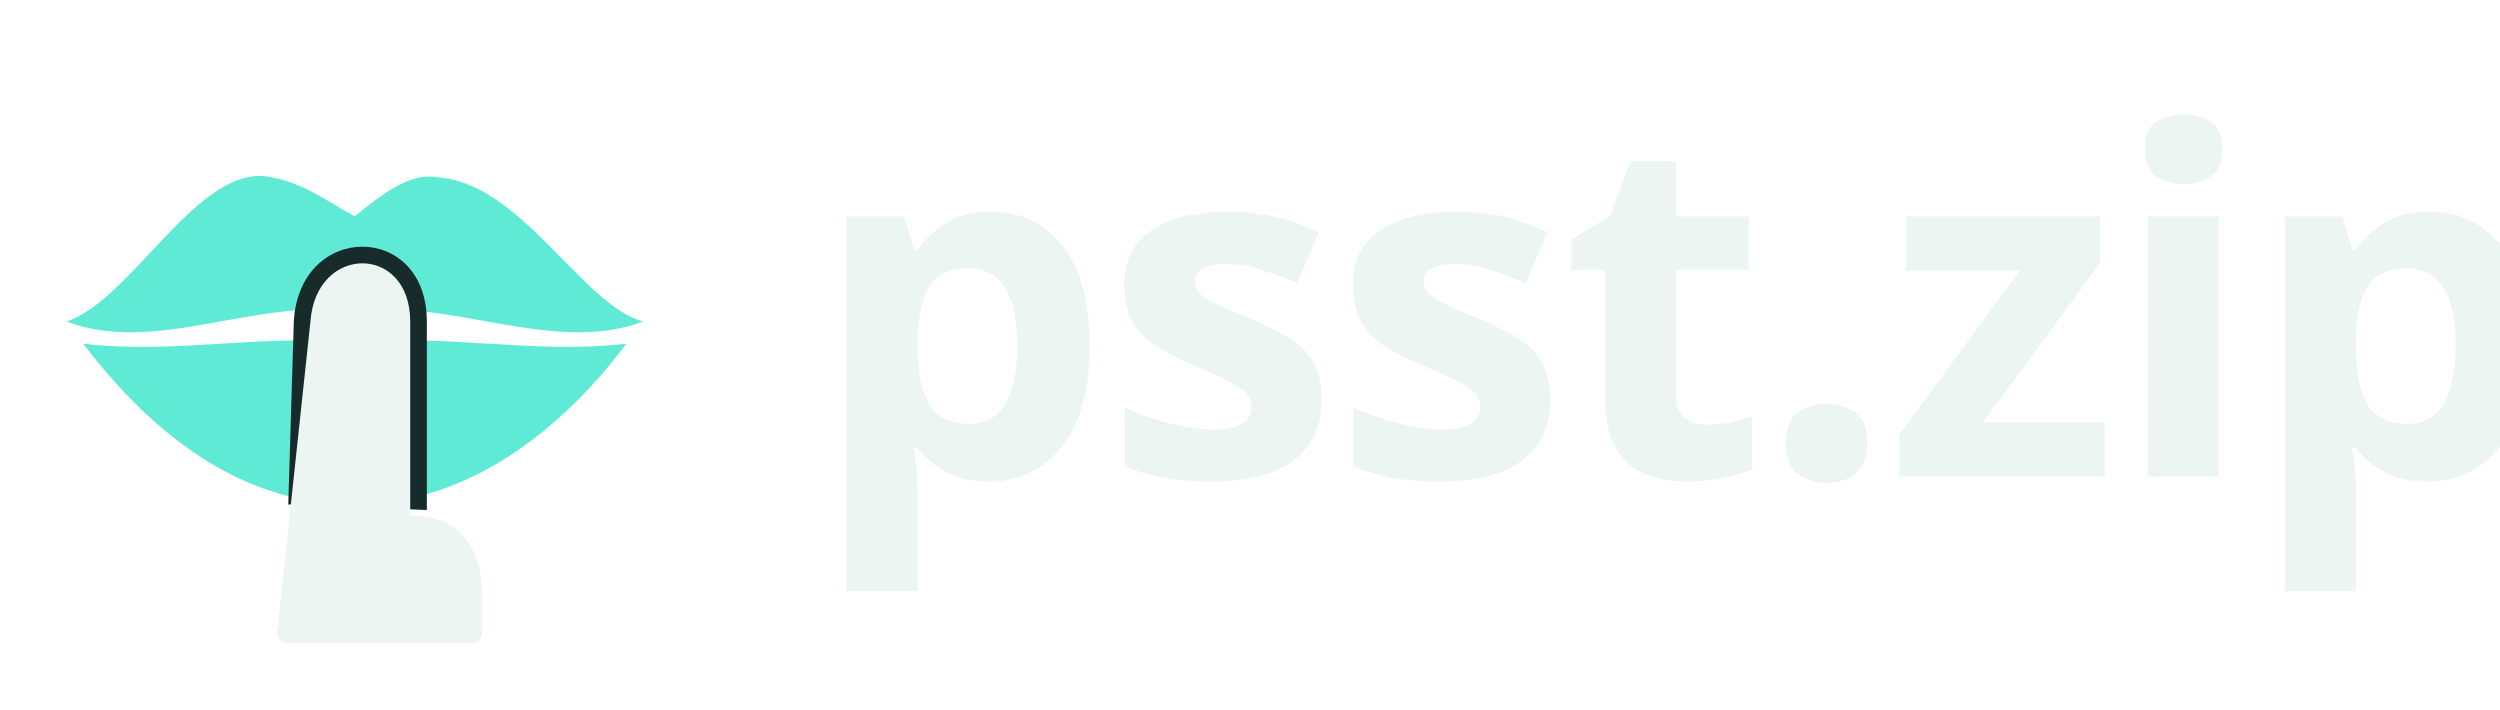
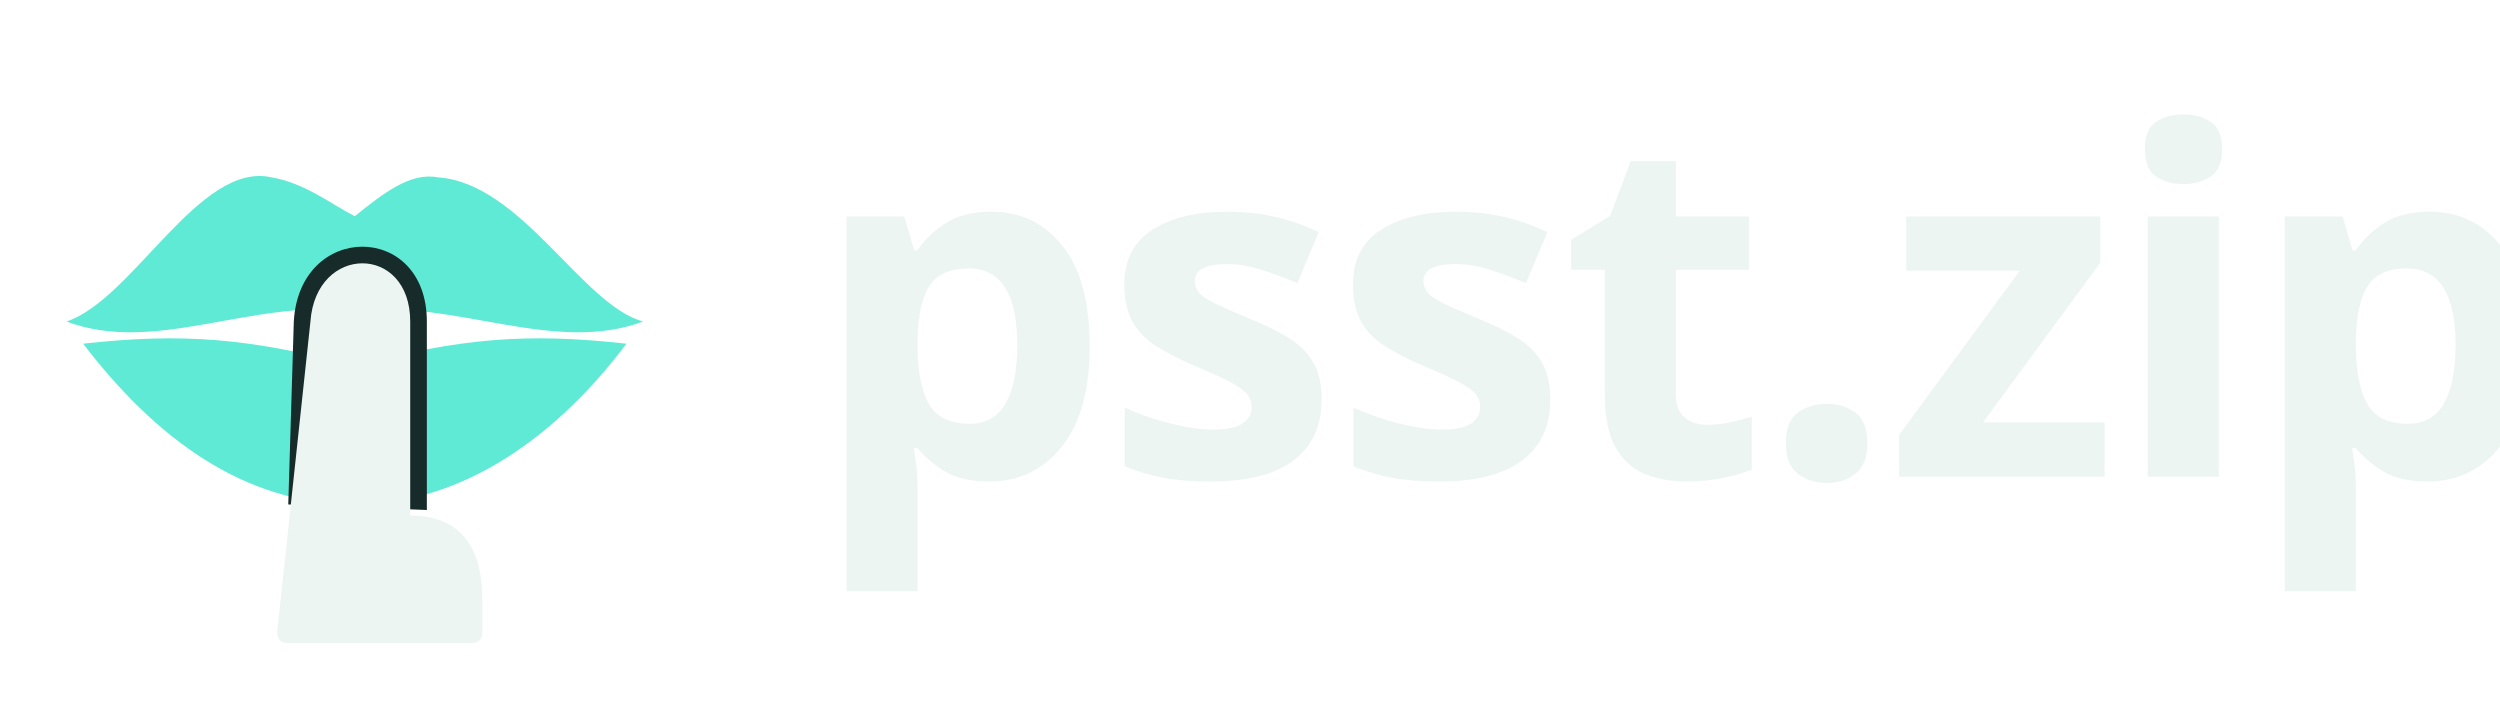
<svg xmlns="http://www.w3.org/2000/svg" viewBox="0 0 450.98 128" fill="none">
  <path fill="#5eead4" d="M12 58C24 54 36 29 49 32C55 33 60 37 64 39C69 35 74 31 79 32C94 33 105 55 116 58C100 64 82 54 64 56C45 54 28 64 12 58Z" />
-   <path fill="#5eead4" d="M15 62C32 64 48 60 64 62C80 60 96 64 113 62C101 78 84 91 64 91C44 91 28 79 15 62Z" />
+   <path fill="#5eead4" d="M15 62C33 60 45 61 64 66C83 61 95 60 113 62C101 78 84 91 64 91C44 91 28 79 15 62Z" />
  <path fill="#172b2a" d="M52 91L53 58C54 40 77 40 77 58V92Z" />
  <path fill="#ecf5f1" d="M50 114L56 58C57 44 74 44 74 58V93C84 93 87 100 87 108V114Q87 116 85 116H52Q50 116 50 114Z" />
  <text x="146" y="86" fill="#ecf5f1" font-family="Nunito" font-size="86" font-weight="800" letter-spacing="-1.5">psst.zip</text>
</svg>
